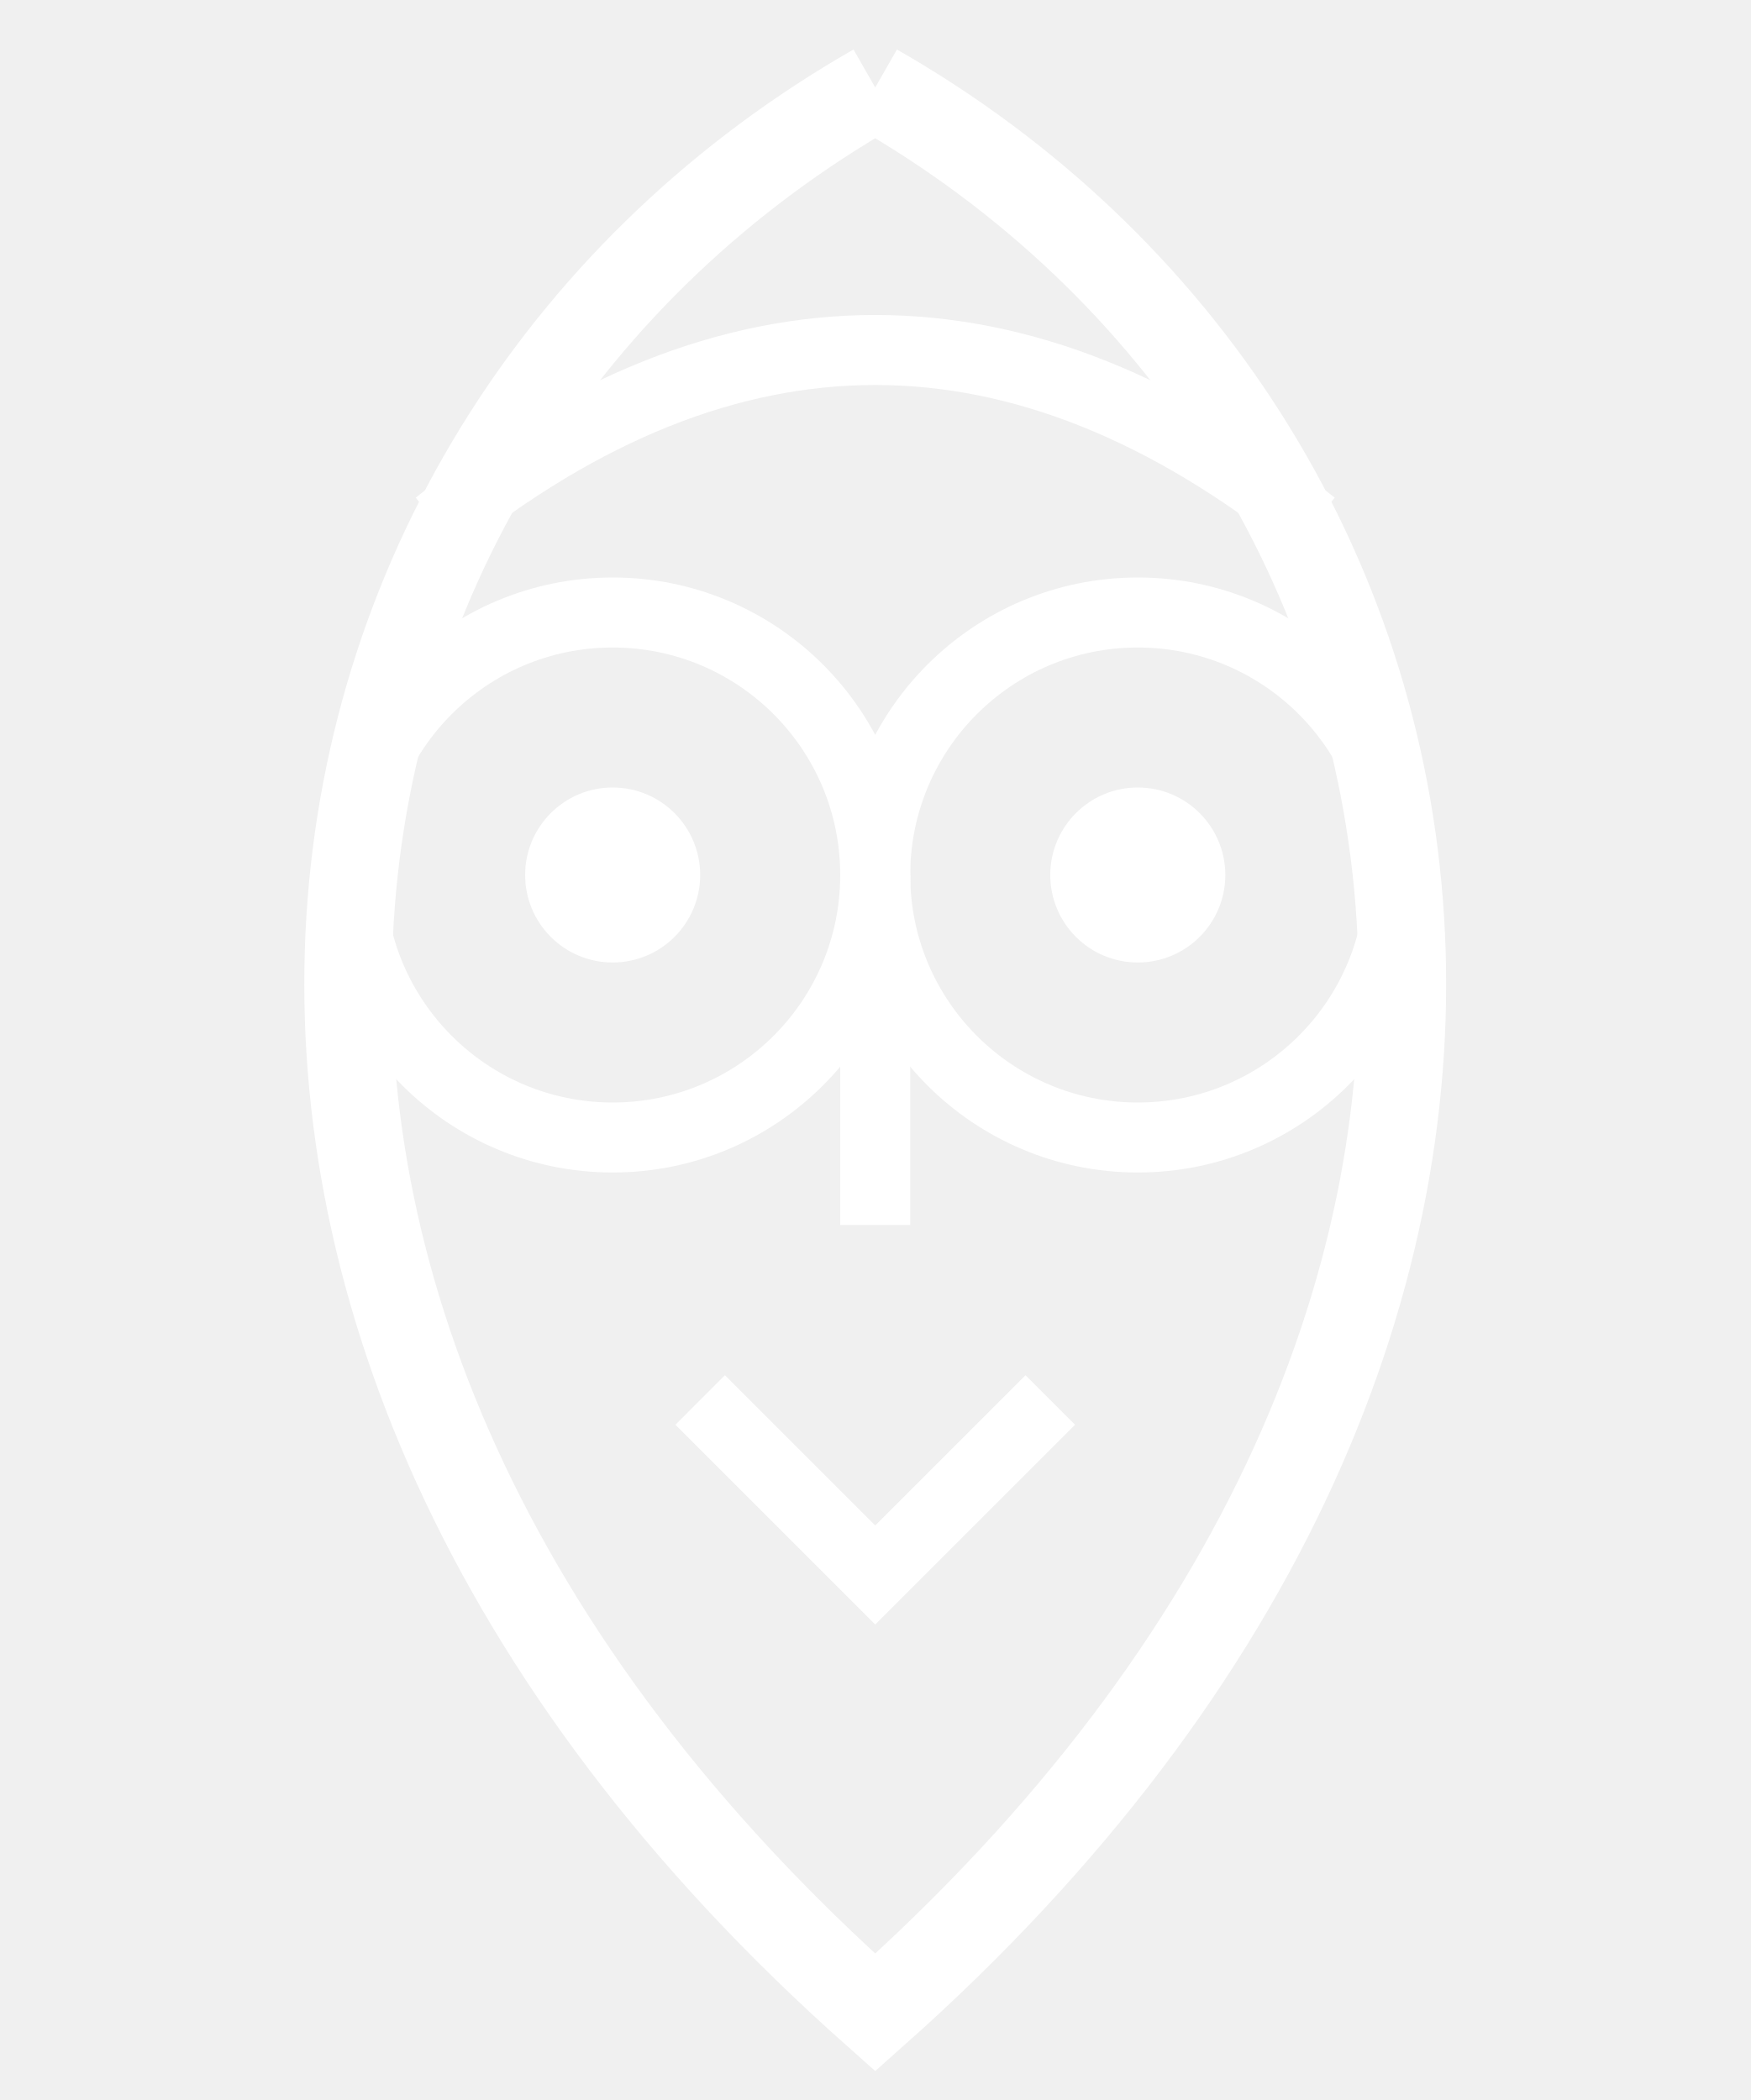
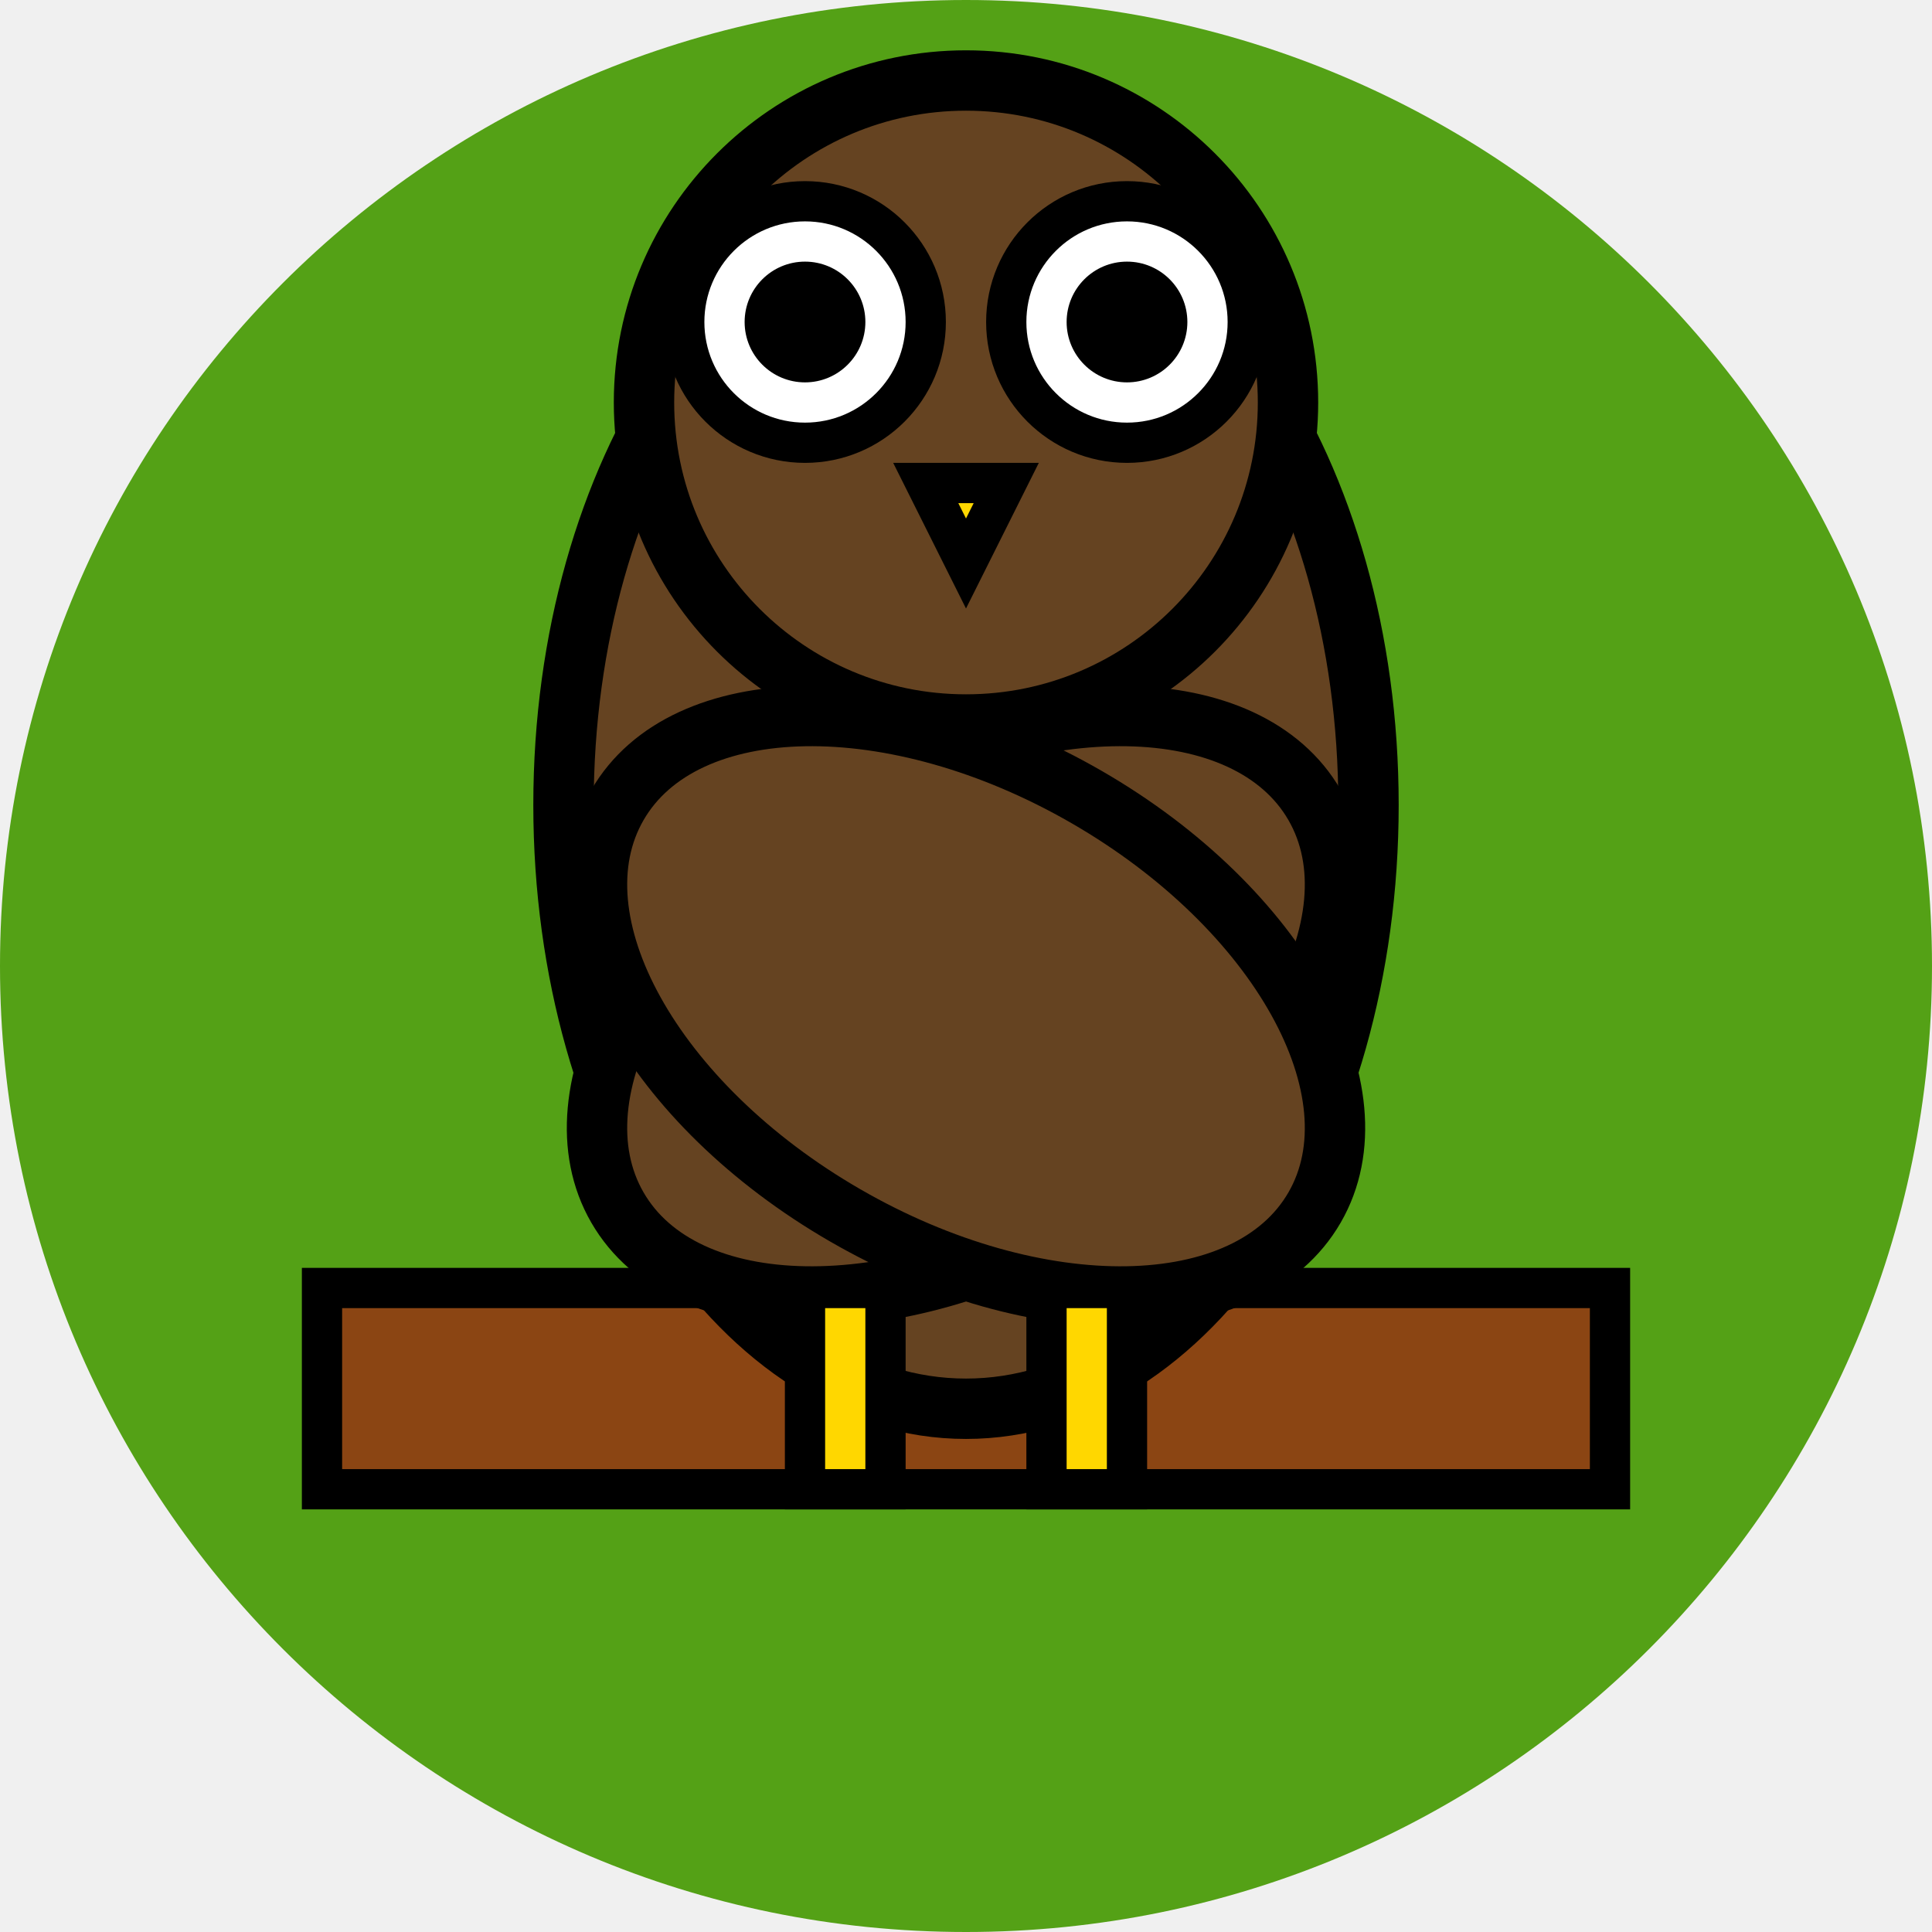
- <svg xmlns="http://www.w3.org/2000/svg" baseProfile="tiny" height="240px" version="1.2" width="200px">
-   <defs />
-   <path d="M100 10 C30 50, 10 150, 100 230 C190 150, 170 50, 100 10" fill="none" stroke="white" stroke-width="10" />
-   <path d="M50 60 Q100 20, 150 60" fill="none" stroke="white" stroke-width="8" />
-   <circle cx="70" cy="100" fill="none" r="30" stroke="white" stroke-width="8" />
-   <circle cx="130" cy="100" fill="none" r="30" stroke="white" stroke-width="8" />
-   <circle cx="70" cy="100" fill="white" r="10" />
-   <circle cx="130" cy="100" fill="white" r="10" />
-   <line stroke="white" stroke-width="8" x1="100" x2="100" y1="100" y2="140" />
-   <path d="M80 160 L100 180 L120 160" fill="none" stroke="white" stroke-width="8" />
+ <svg xmlns="http://www.w3.org/2000/svg" viewBox="0 0 48 48" width="48" height="48">
+   <circle cx="24" cy="24" r="24" fill="#54a116" />
+   <rect x="8" y="32" width="32" height="5" fill="#8B4513" stroke="#000000" stroke-width="1" />
+   <ellipse cx="24" cy="20" rx="10" ry="15" fill="#654321" stroke="#000000" stroke-width="1.5" />
+   <circle cx="24" cy="10" r="8" fill="#654321" stroke="#000000" stroke-width="1.5" />
+   <circle cx="20" cy="8" r="3" fill="#FFFFFF" stroke="#000000" stroke-width="1" />
+   <circle cx="28" cy="8" r="3" fill="#FFFFFF" stroke="#000000" stroke-width="1" />
+   <circle cx="20" cy="8" r="1.5" fill="#000000" />
+   <circle cx="28" cy="8" r="1.5" fill="#000000" />
+   <polygon points="23,12 25,12 24,14" fill="#FFD700" stroke="#000000" stroke-width="1" />
+   <ellipse cx="24" cy="25" rx="10" ry="6" fill="#654321" stroke="#000000" stroke-width="1.5" transform="rotate(-30 24 25)" />
+   <ellipse cx="24" cy="25" rx="10" ry="6" fill="#654321" stroke="#000000" stroke-width="1.5" transform="rotate(30 24 25)" />
+   <rect x="20" y="32" width="2" height="5" fill="#FFD700" stroke="#000000" stroke-width="1" />
+   <rect x="26" y="32" width="2" height="5" fill="#FFD700" stroke="#000000" stroke-width="1" />
</svg>
